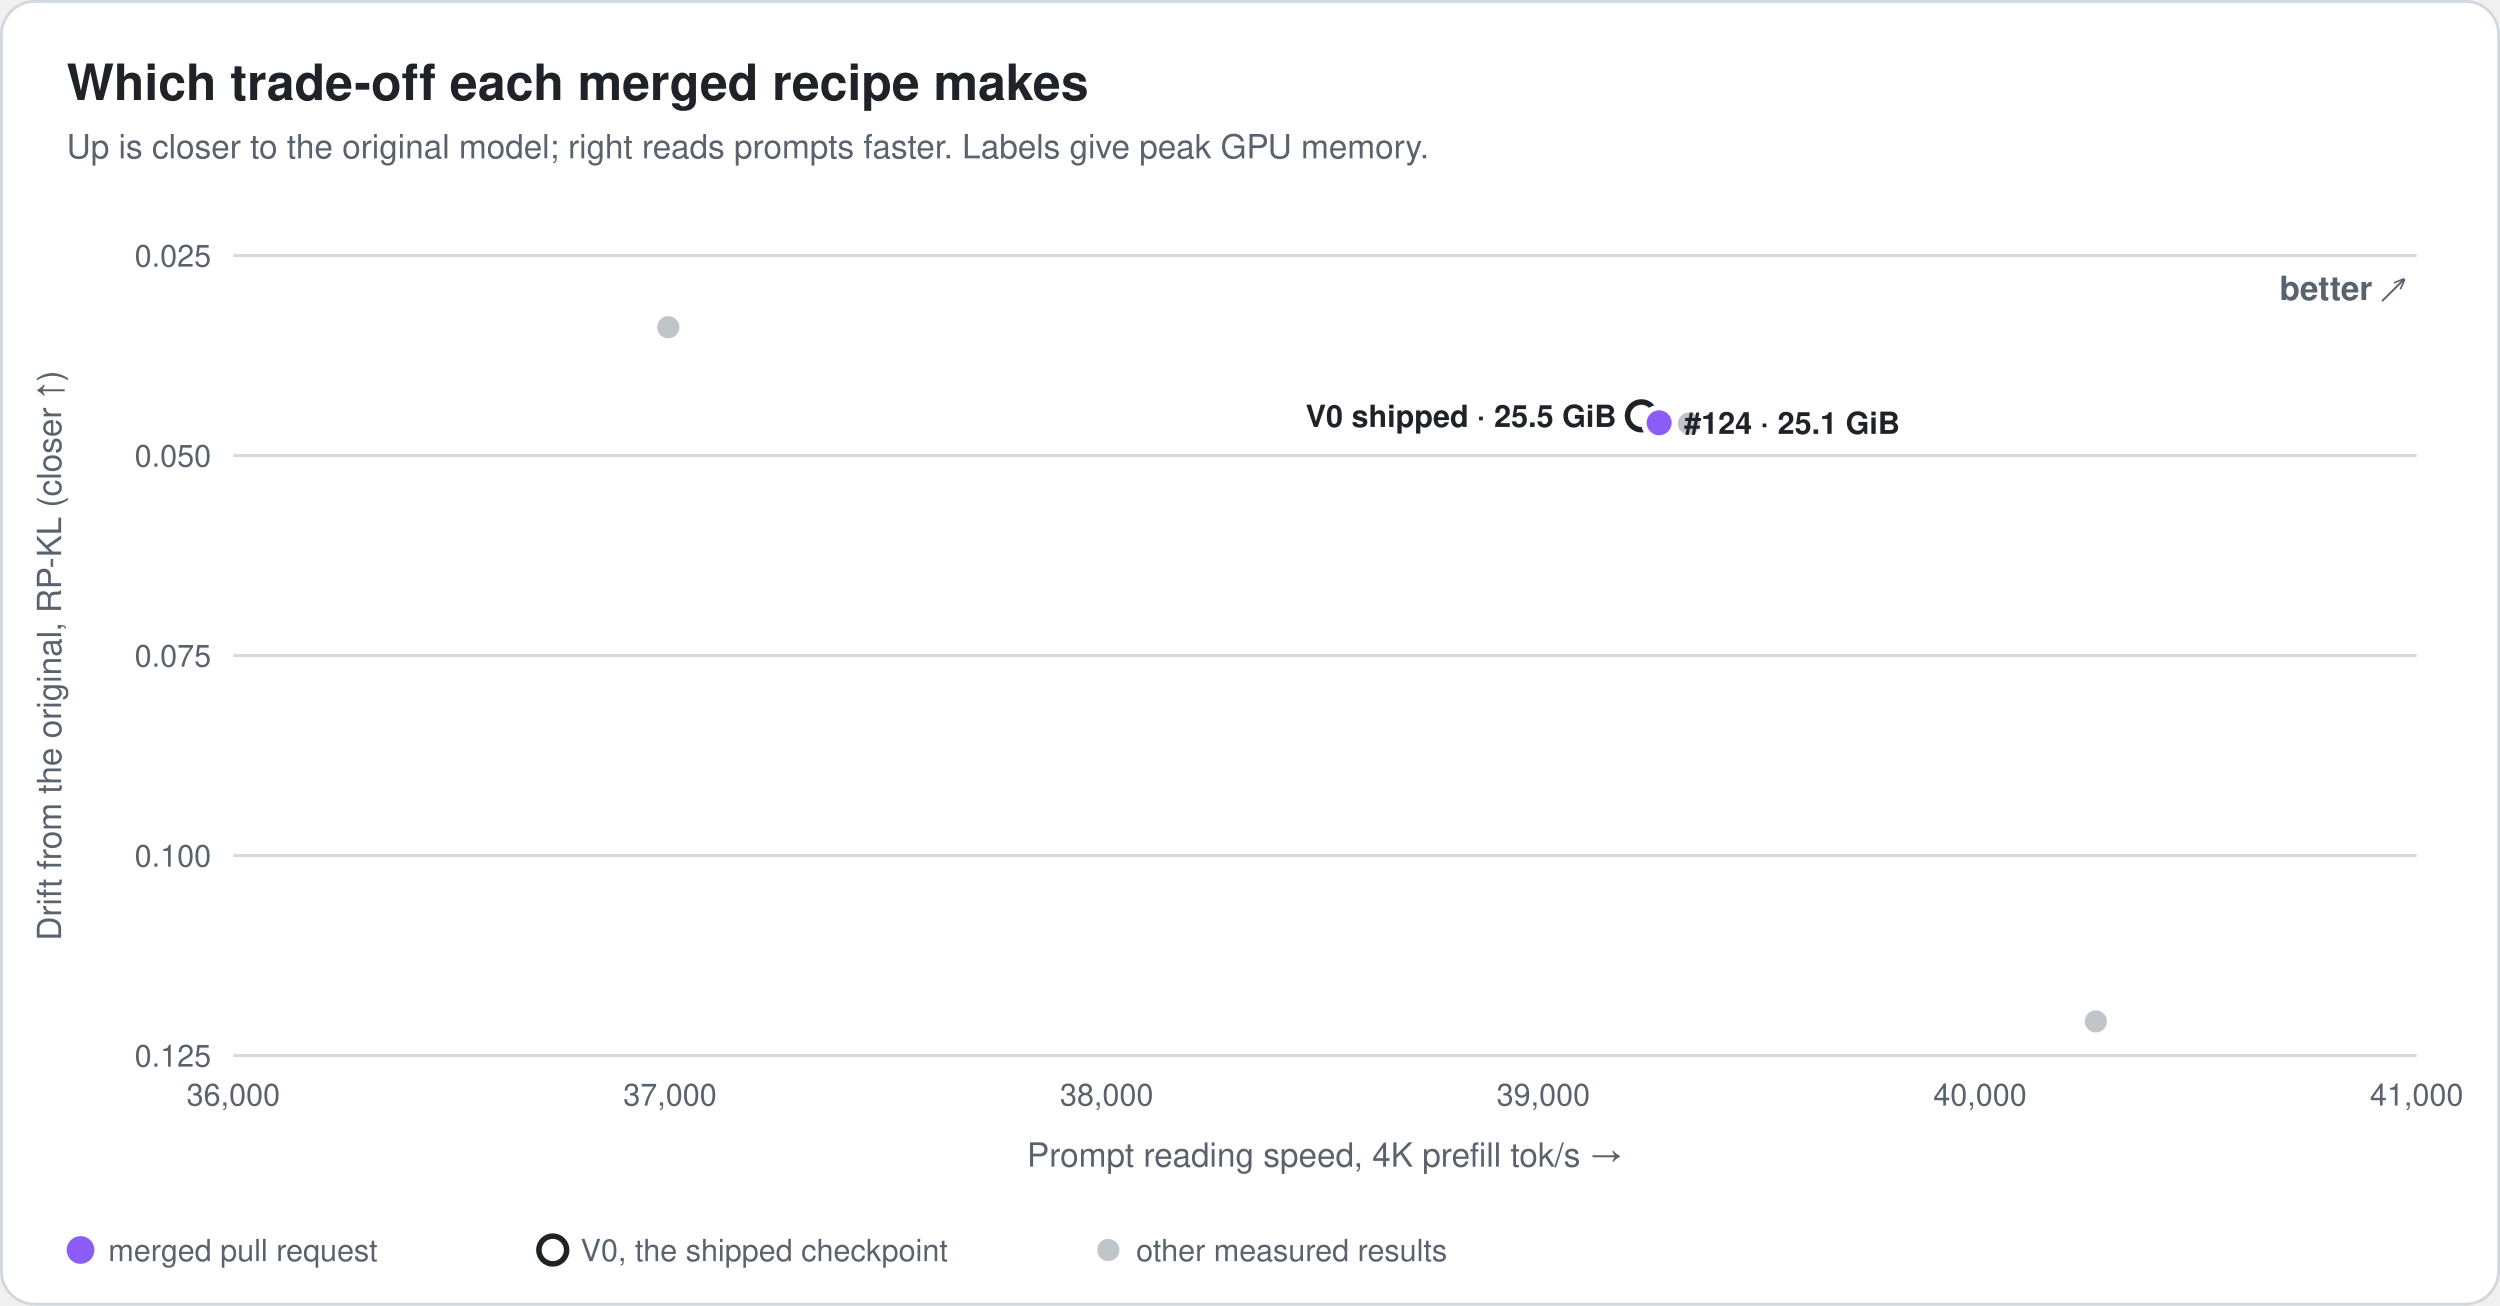
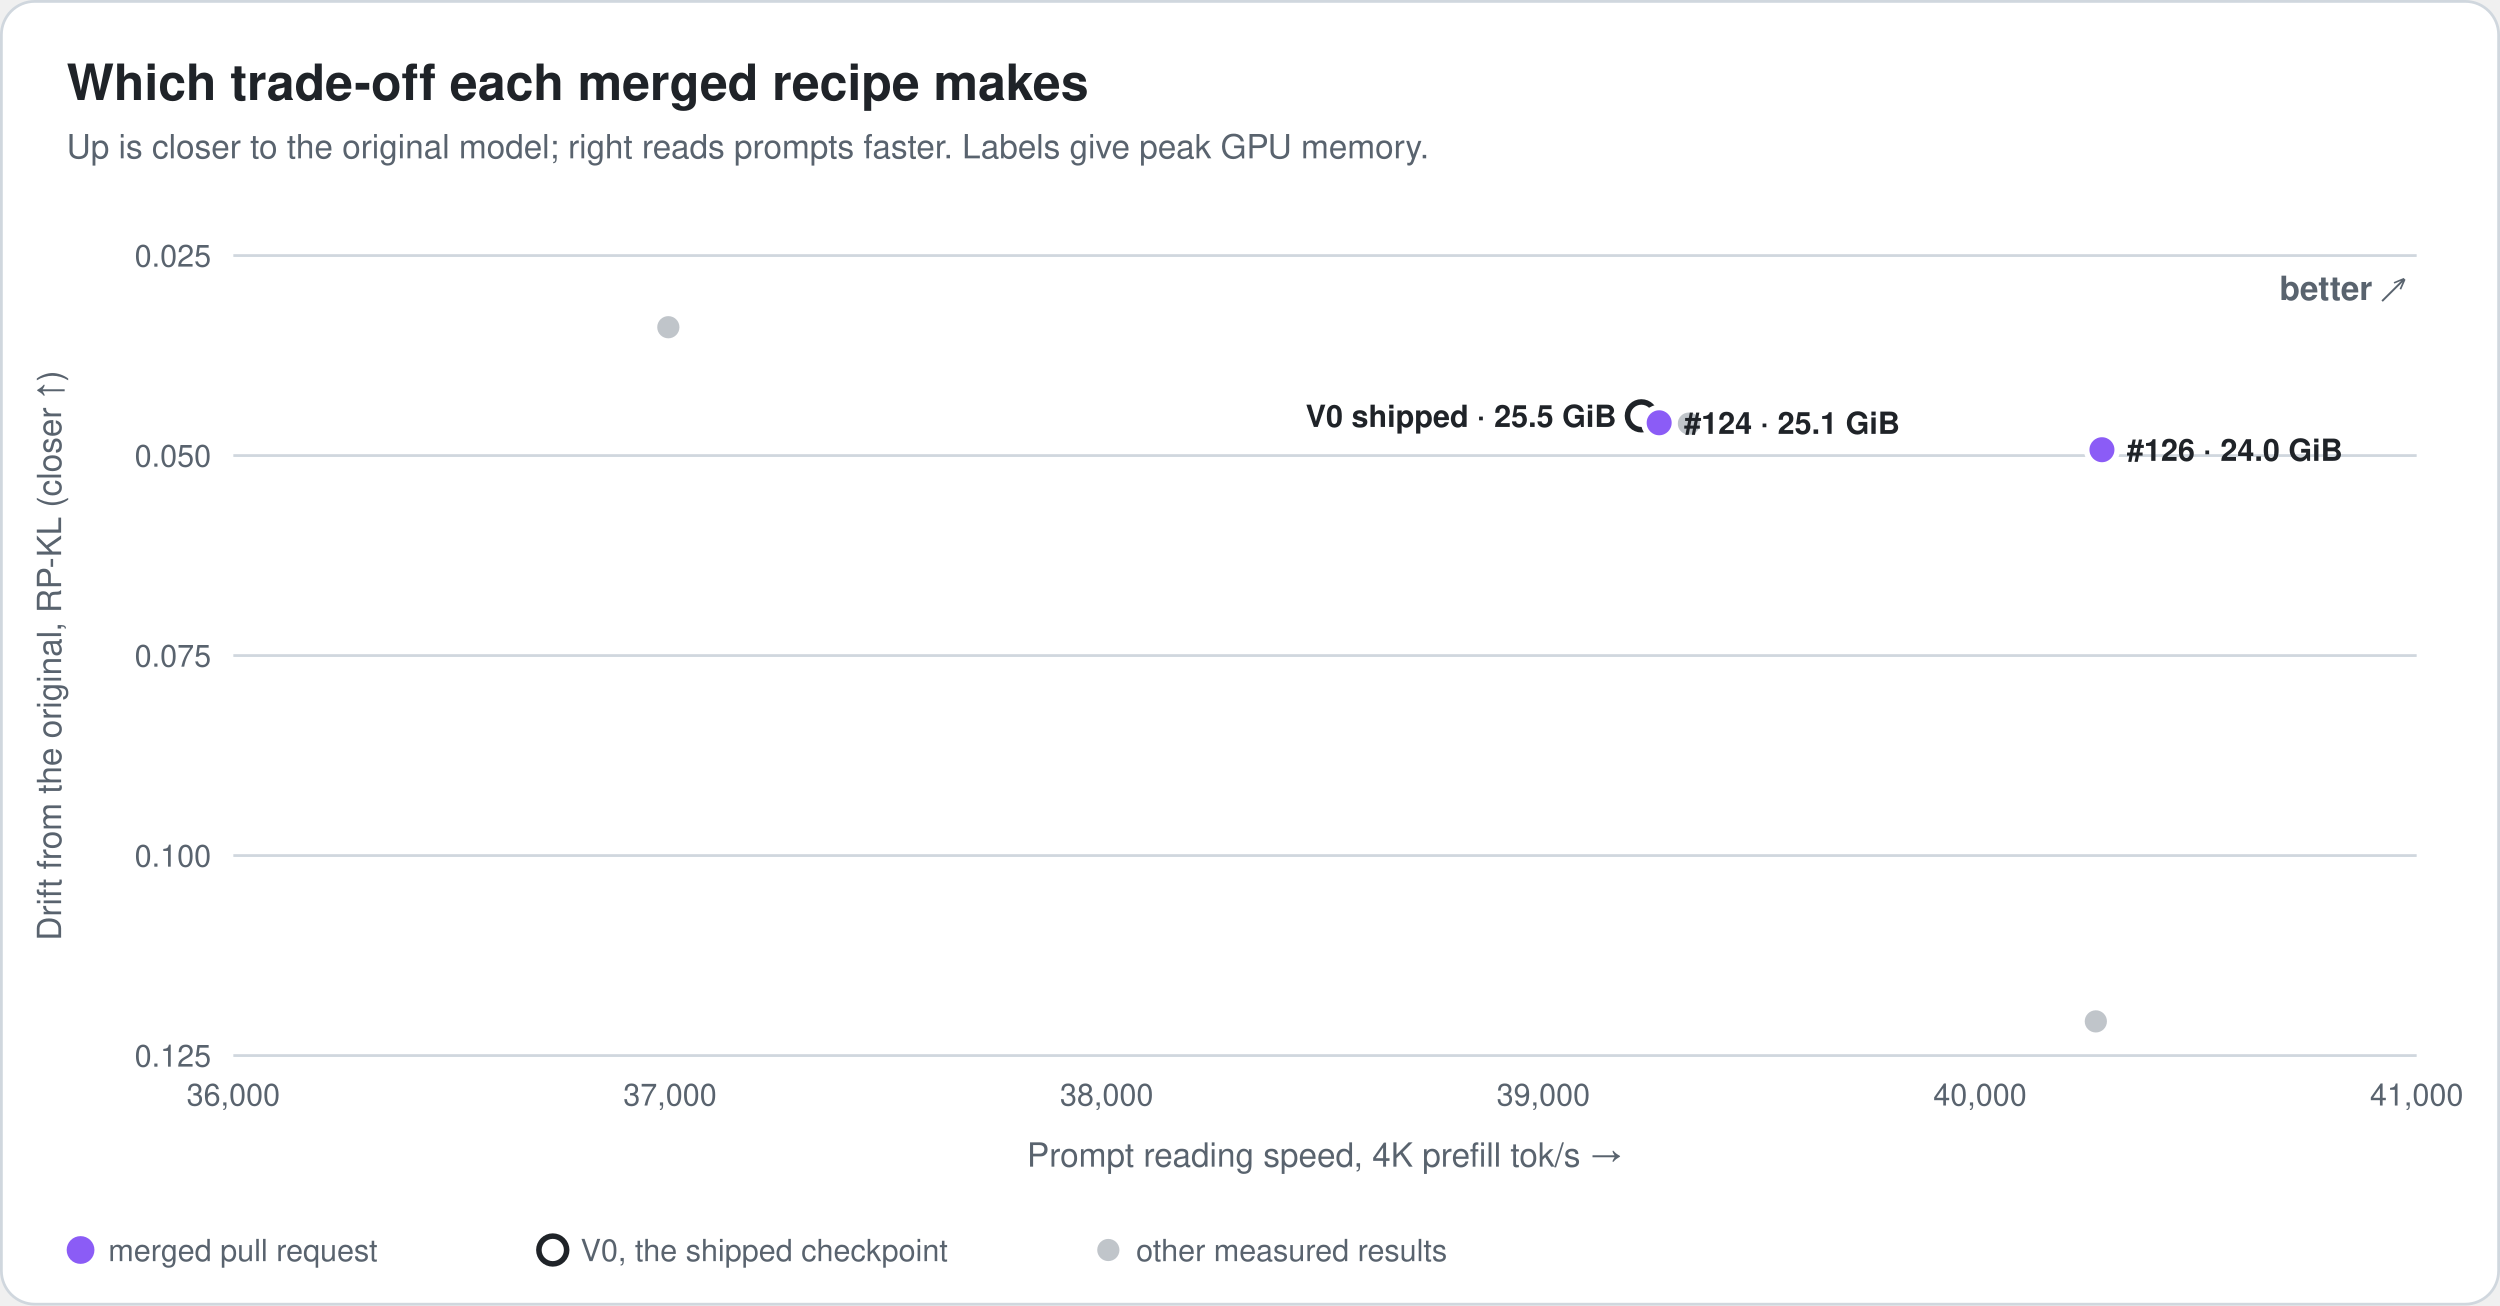
- <svg xmlns="http://www.w3.org/2000/svg" width="900" height="470" viewBox="0 0 900 470" font-family="-apple-system,BlinkMacSystemFont,'Segoe UI',Helvetica,Arial,sans-serif" role="img" aria-label="Trade-offs of 1 merged recipes against the shipped checkpoint">
+ <svg xmlns="http://www.w3.org/2000/svg" width="900" height="470" viewBox="0 0 900 470" font-family="-apple-system,BlinkMacSystemFont,'Segoe UI',Helvetica,Arial,sans-serif" role="img" aria-label="Trade-offs of 2 merged recipes against the shipped checkpoint">
  <style>
.bg{fill:#ffffff;stroke:#d0d7de}.t{fill:#1f2328}.m{fill:#59636e}.rule{stroke:#d0d7de}.ring{stroke:#ffffff}
.acc{fill:#8b5cf6}.accl{stroke:#8b5cf6}.wash{fill:#8b5cf6;fill-opacity:.1}.gry{fill:#8c959f}.rej{fill:#d03b3b}.track{fill:#eaeef2}.tk{stroke:#1f2328}
@media (prefers-color-scheme: dark){
.bg{fill:#0d1117;stroke:#30363d}.t{fill:#e6edf3}.m{fill:#9198a1}.rule{stroke:#30363d}.ring{stroke:#0d1117}
.acc{fill:#9a75f8}.accl{stroke:#9a75f8}.wash{fill:#9a75f8;fill-opacity:.14}.gry{fill:#9198a1}.rej{fill:#e5534b}.track{fill:#21262d}.tk{stroke:#e6edf3}}
</style>
  <rect class="bg" x="0.5" y="0.5" width="899" height="469" rx="12" />
  <text x="24.0" y="36.0" class="t" font-size="18" font-weight="600" text-anchor="start">Which trade-off each merged recipe makes</text>
  <text x="24.0" y="57.0" class="m" font-size="12" font-weight="400" text-anchor="start">Up is closer to the original model; right reads prompts faster. Labels give peak GPU memory.</text>
  <line class="rule" x1="84" x2="870" y1="92.0" y2="92.0" stroke-width="1" />
  <text x="76.0" y="96.0" class="m" font-size="11" font-weight="400" text-anchor="end">0.025</text>
  <line class="rule" x1="84" x2="870" y1="164.0" y2="164.0" stroke-width="1" />
  <text x="76.0" y="168.0" class="m" font-size="11" font-weight="400" text-anchor="end">0.050</text>
  <line class="rule" x1="84" x2="870" y1="236.0" y2="236.0" stroke-width="1" />
  <text x="76.0" y="240.0" class="m" font-size="11" font-weight="400" text-anchor="end">0.075</text>
  <line class="rule" x1="84" x2="870" y1="308.0" y2="308.0" stroke-width="1" />
  <text x="76.0" y="312.0" class="m" font-size="11" font-weight="400" text-anchor="end">0.100</text>
  <line class="rule" x1="84" x2="870" y1="380.0" y2="380.0" stroke-width="1" />
  <text x="76.0" y="384.0" class="m" font-size="11" font-weight="400" text-anchor="end">0.125</text>
  <text x="84.0" y="398.0" class="m" font-size="11" font-weight="400" text-anchor="middle">36,000</text>
  <text x="241.2" y="398.0" class="m" font-size="11" font-weight="400" text-anchor="middle">37,000</text>
  <text x="398.4" y="398.0" class="m" font-size="11" font-weight="400" text-anchor="middle">38,000</text>
  <text x="555.6" y="398.0" class="m" font-size="11" font-weight="400" text-anchor="middle">39,000</text>
  <text x="712.8" y="398.0" class="m" font-size="11" font-weight="400" text-anchor="middle">40,000</text>
  <text x="870.0" y="398.0" class="m" font-size="11" font-weight="400" text-anchor="middle">41,000</text>
  <text x="477.0" y="420.0" class="m" font-size="12" font-weight="400" text-anchor="middle">Prompt reading speed, 4K prefill tok/s →</text>
  <text x="22" y="236.0" class="m" font-size="12" text-anchor="middle" transform="rotate(-90 22 236.0)">Drift from the original, RP-KL (closer ↑)</text>
  <text x="866.0" y="108.0" class="m" font-size="12" font-weight="600" text-anchor="end">better ↗</text>
  <circle class="gry" cx="608.0" cy="152.5" r="4" opacity=".55" />
  <circle class="gry" cx="754.5" cy="367.7" r="4" opacity=".55" />
  <circle class="gry" cx="240.6" cy="117.8" r="4" opacity=".55" />
  <circle class="tk" cx="590.9" cy="149.7" r="5" fill="none" stroke-width="2" />
+   <circle class="acc ring" cx="756.7" cy="161.9" r="5.5" stroke-width="2" />
  <circle class="acc ring" cx="597.3" cy="152.2" r="5.5" stroke-width="2" />
  <text x="581.9" y="153.7" class="t" font-size="11" font-weight="600" text-anchor="end">V0 shipped · 25.5 GiB</text>
  <text x="606.3" y="156.2" class="t" font-size="11" font-weight="600" text-anchor="start">#124 · 25.1 GiB</text>
+   <text x="765.7" y="165.9" class="t" font-size="11" font-weight="600" text-anchor="start">#126 · 24.0 GiB</text>
  <circle class="acc" cx="29" cy="450" r="5" />
  <text x="39.0" y="454.0" class="m" font-size="11" font-weight="400" text-anchor="start">merged pull request</text>
  <circle class="tk" cx="199" cy="450" r="5" fill="none" stroke-width="2" />
  <text x="209.0" y="454.0" class="m" font-size="11" font-weight="400" text-anchor="start">V0, the shipped checkpoint</text>
  <circle class="gry" cx="399" cy="450" r="4" opacity=".55" />
  <text x="409.0" y="454.0" class="m" font-size="11" font-weight="400" text-anchor="start">other measured results</text>
</svg>
